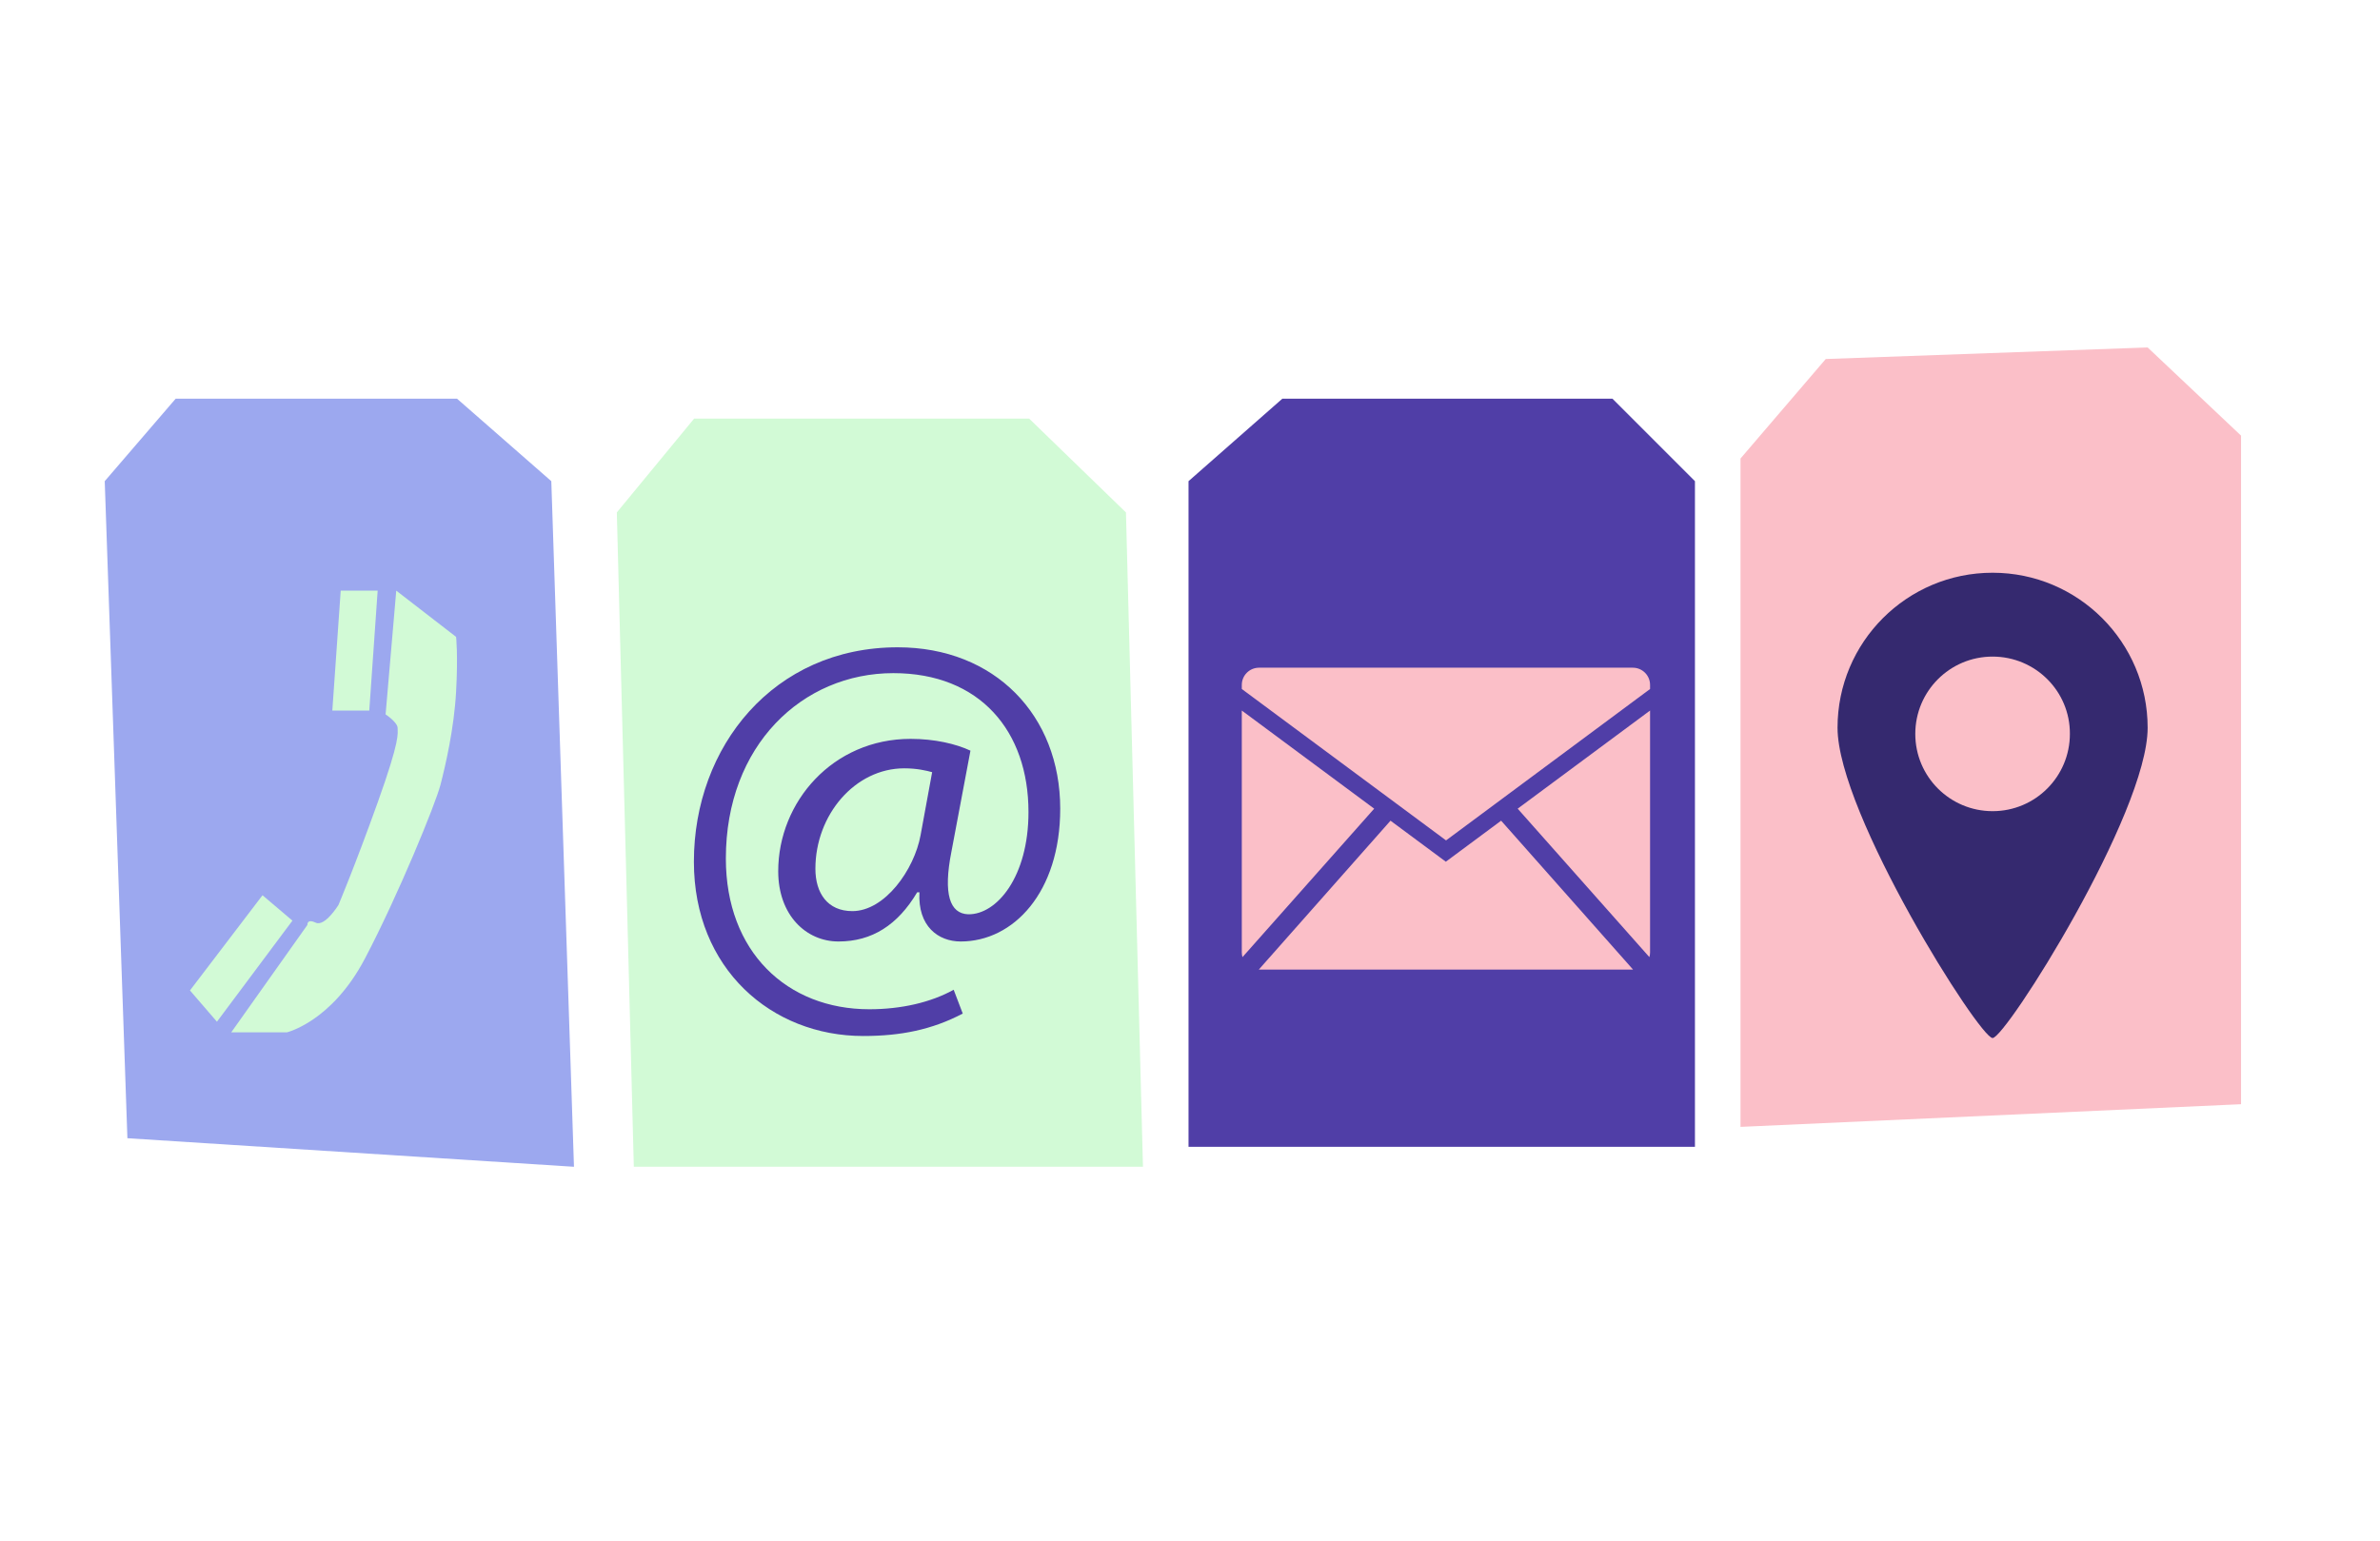
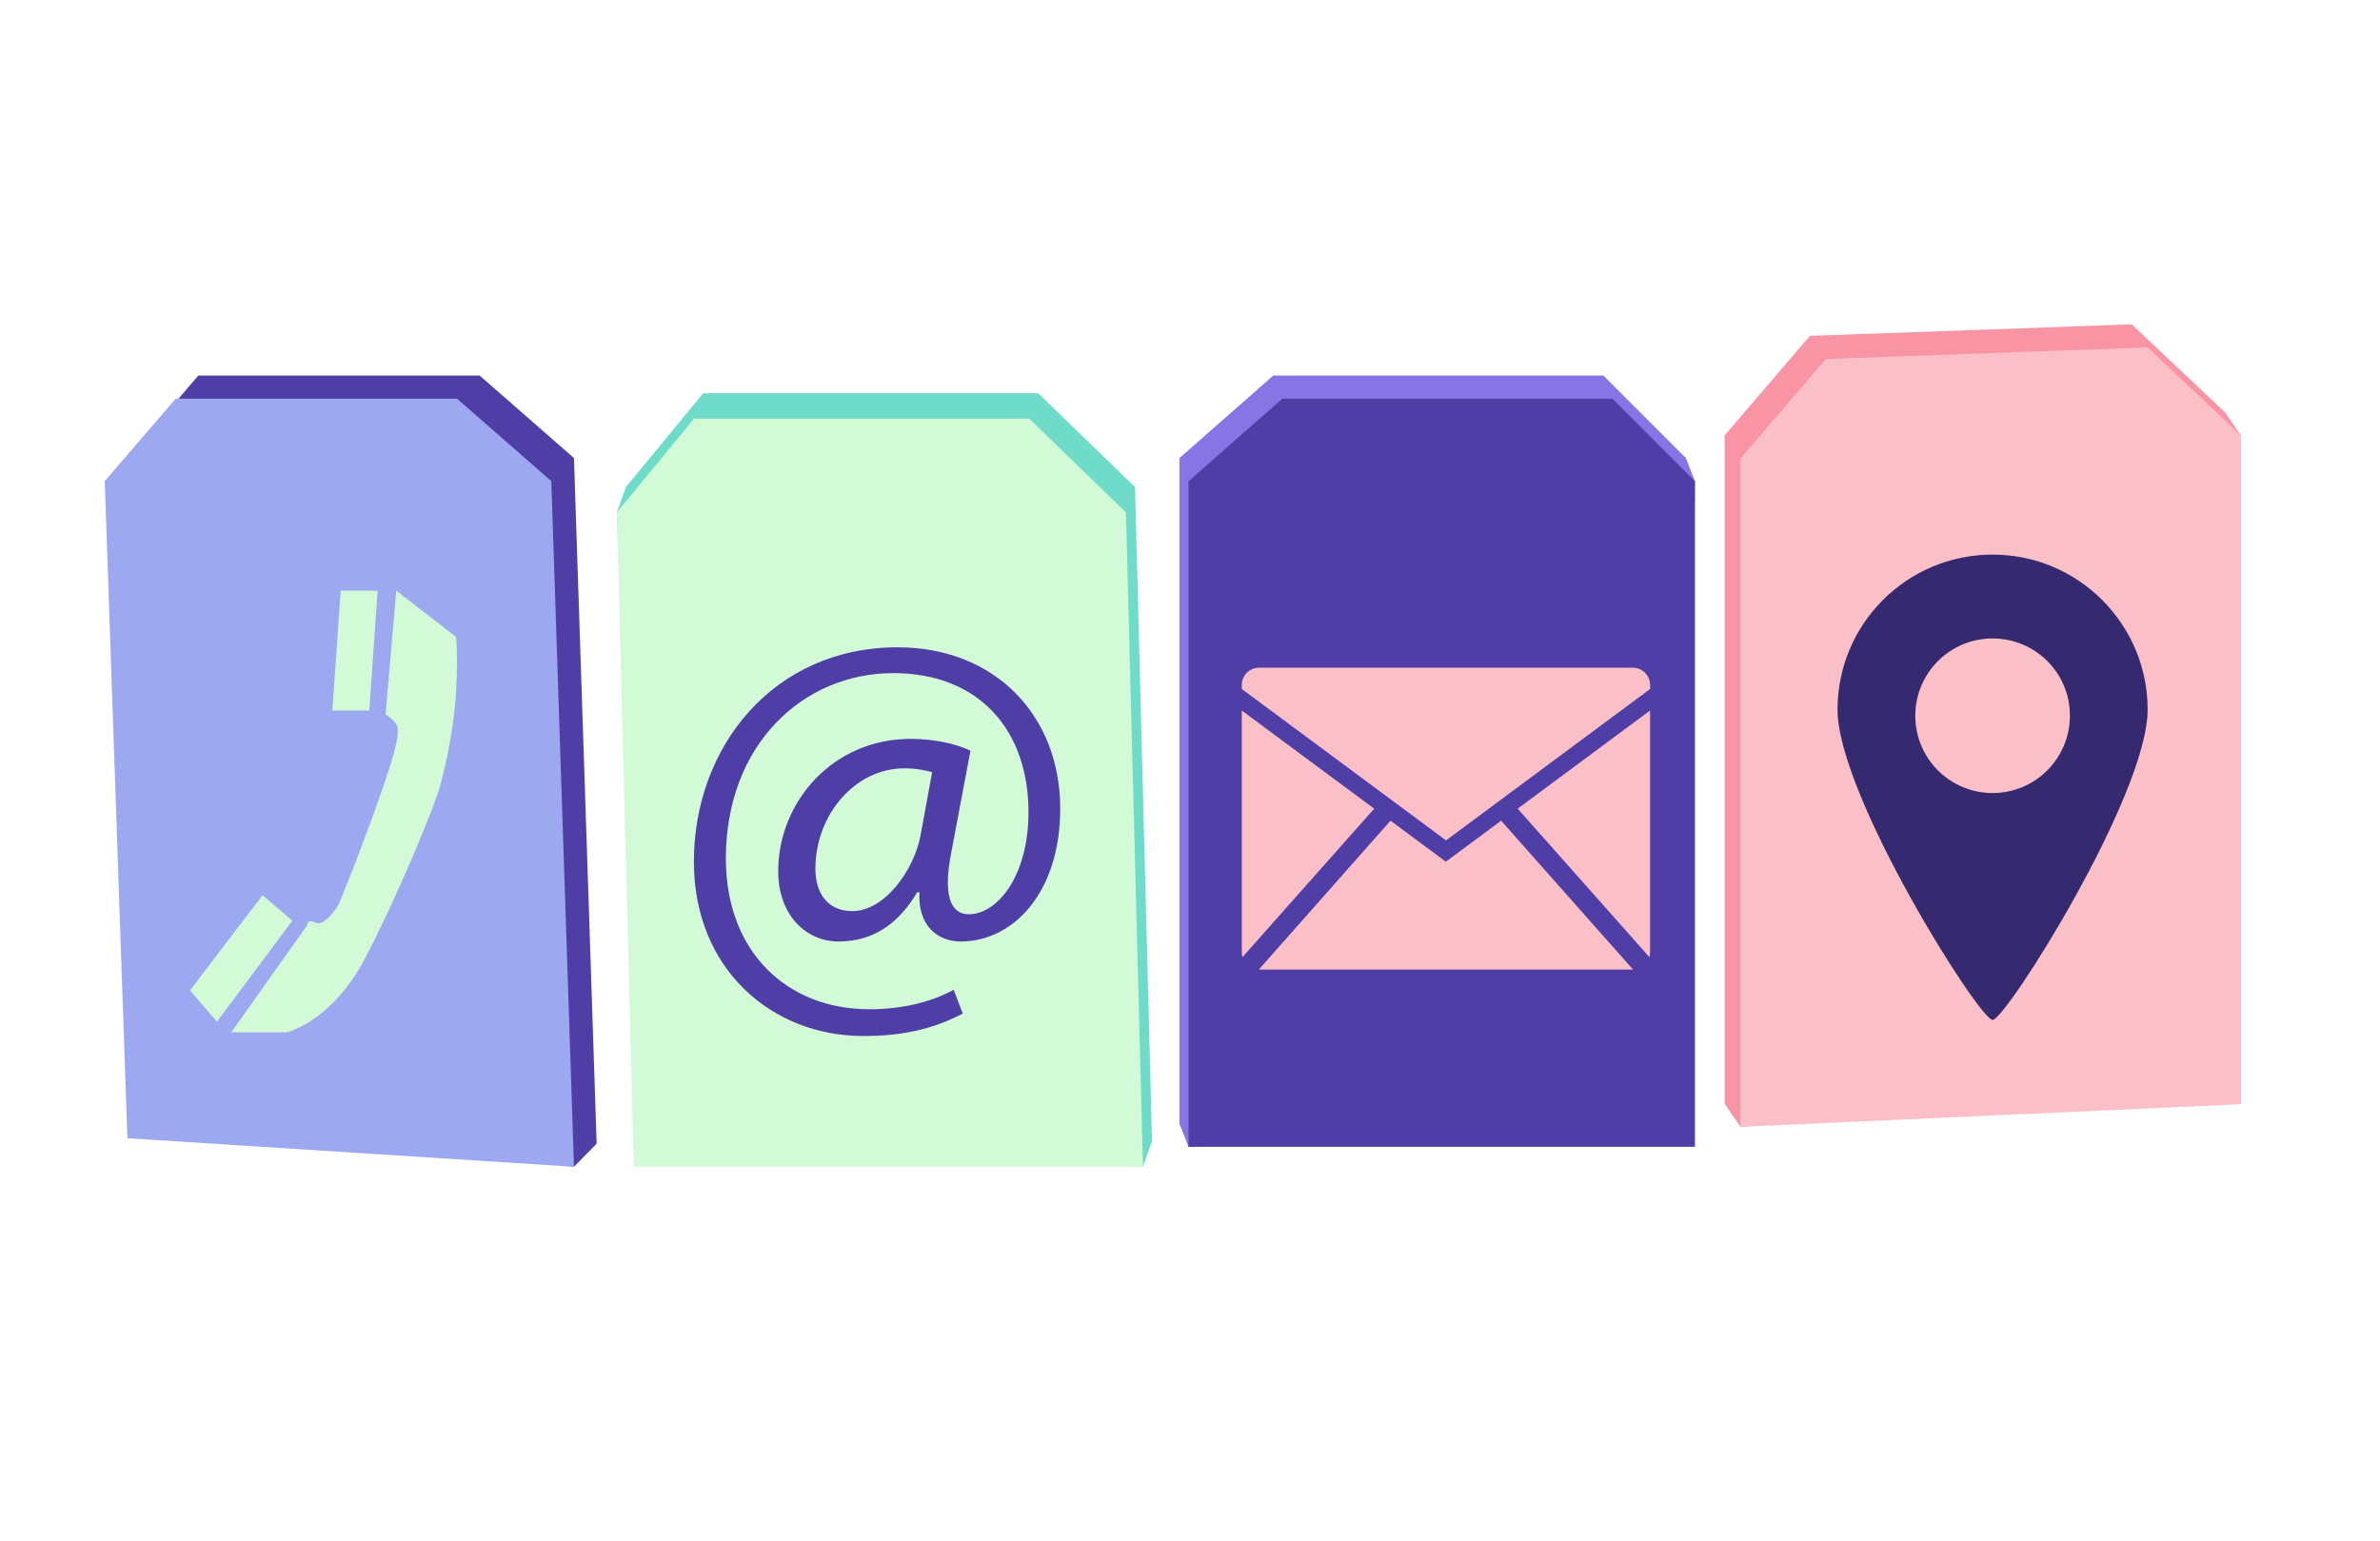
<svg xmlns="http://www.w3.org/2000/svg" version="1.1" id="Layer_1" x="0px" y="0px" viewBox="0 0 1049.9 679.5" style="enable-background:new 0 0 1049.9 679.5;" xml:space="preserve">
  <style type="text/css">
- 	.st0{fill:#9CA8EF;}
- 	.st1{fill:#D2FAD6;}
- 	.st2{fill:#503EA7;}
- 	.st3{fill:#FBBFC8;}
+ 	.st0{fill:#503EA7;}
+ 	.st1{fill:#6FDCCA;}
+ 	.st2{fill:#8875E5;}
+ 	.st3{fill:#F894A4;}
	.st4{fill:#35296F;}
+ 	.st5{fill:#FBBFC8;}
+ 	.st6{fill:#D2FAD6;}
+ 	.st7{fill:#9CA8EF;}
</style>
  <g>
-     <polygon class="st0" points="46.2,212.3 77.5,175.9 201.6,175.9 243.2,212.3 253.2,514.8 56.2,502.2  " />
-     <polygon class="st1" points="272.1,226.1 279.6,514.8 504.2,514.8 496.7,226.1 454,184.7 306.2,184.7  " />
-     <polygon class="st2" points="524.3,212.3 565.7,175.9 711.3,175.9 747.7,212.3 747.7,506 524.3,506  " />
-     <polygon class="st3" points="767.8,202.3 805.4,158.4 947.4,153.3 988.6,192.2 988.6,487.2 767.8,497.2  " />
-     <path class="st2" d="M424.7,447.2c-13.5,7.1-27.3,9.9-43.9,9.9c-40.4,0-74.7-29.6-74.7-76.9c0-50.8,35.2-94.6,89.9-94.6   c42.9,0,71.7,30.1,71.7,71.2c0,37-20.7,58.6-43.9,58.6c-9.9,0-19-6.7-18.2-21.7h-1c-8.6,14.5-20,21.7-34.7,21.7   c-14.3,0-26.6-11.6-26.6-31c0-30.6,24.1-58.4,58.4-58.4c10.6,0,20,2.2,26.4,5.2l-8.4,44.6c-3.7,18.7-0.7,27.3,7.4,27.6   c12.6,0.2,26.6-16.5,26.6-45.1c0-35.7-21.4-61.3-59.6-61.3c-40.1,0-73.9,31.8-73.9,81.8c0,41.1,26.9,66.5,63.3,66.5   c14,0,27.1-3,37.2-8.6L424.7,447.2z M411.2,340.7c-2.5-0.7-6.7-1.7-12.3-1.7c-21.7,0-39.2,20.5-39.2,44.3   c0,10.8,5.4,18.7,16.3,18.7c14.3,0,27.3-18.2,30.1-33.5L411.2,340.7z" />
-     <path class="st4" d="M947.4,321.1c0,37.8-62.6,136.9-68.4,136.9s-68.4-99.1-68.4-136.9s30.6-68.4,68.4-68.4   C916.8,252.7,947.4,283.4,947.4,321.1z M879,289.7c-18.9,0-34.1,15.3-34.1,34.1c0,18.9,15.3,34.1,34.1,34.1   c18.9,0,34.1-15.3,34.1-34.1C913.2,305,897.9,289.7,879,289.7z" />
-     <path class="st3" d="M727.9,304v-1.8c0-4.2-3.4-7.6-7.6-7.6H555.4c-4.2,0-7.6,3.4-7.6,7.6v1.8l90.1,66.8L727.9,304z" />
+     <polygon class="st0" points="56.2,202.1 87.5,165.7 211.6,165.7 253.2,202.1 263.2,504.6 253.2,514.8 66.2,492  " />
+     <polygon class="st1" points="276.1,214.9 272.1,226.1 283.6,503.6 504.2,514.8 508.2,503.6 500.7,214.9 458,173.5 310.2,173.5  " />
+     <polygon class="st2" points="520.3,202.1 561.7,165.7 707.3,165.7 743.7,202.1 747.7,212.3 743.7,495.8 524.3,506 520.3,495.8  " />
+     <polygon class="st3" points="760.8,192.1 798.4,148.2 940.4,143.1 981.6,182 988.6,192.2 981.6,477 767.8,497.2 760.8,487  " />
+     <path class="st0" d="M424.7,437c-13.5,7.1-27.3,9.9-43.9,9.9c-40.4,0-74.7-29.6-74.7-76.9c0-50.8,35.2-94.6,89.9-94.6   c42.9,0,71.7,30.1,71.7,71.2c0,37-20.7,58.6-43.9,58.6c-9.9,0-19-6.7-18.2-21.7h-1c-8.6,14.5-20,21.7-34.7,21.7   c-14.3,0-26.6-11.6-26.6-31c0-30.6,24.1-58.4,58.4-58.4c10.6,0,20,2.2,26.4,5.2l-8.4,44.6c-3.7,18.7-0.7,27.3,7.4,27.6   c12.6,0.2,26.6-16.5,26.6-45.1c0-35.7-21.4-61.3-59.6-61.3c-40.1,0-73.9,31.8-73.9,81.8c0,41.1,26.9,66.5,63.3,66.5   c14,0,27.1-3,37.2-8.6L424.7,437z M411.2,330.5c-2.5-0.7-6.7-1.7-12.3-1.7c-21.7,0-39.2,20.5-39.2,44.3c0,10.8,5.4,18.7,16.3,18.7   c14.3,0,27.3-18.2,30.1-33.5L411.2,330.5z" />
+     <path class="st4" d="M947.4,310.9c0,37.8-62.6,136.9-68.4,136.9s-68.4-99.1-68.4-136.9s30.6-68.4,68.4-68.4   C916.8,242.5,947.4,273.2,947.4,310.9z M879,279.5c-18.9,0-34.1,15.3-34.1,34.1c0,18.9,15.3,34.1,34.1,34.1   c18.9,0,34.1-15.3,34.1-34.1C913.2,294.8,897.9,279.5,879,279.5z" />
+     <path class="st5" d="M727.9,293.8V292c0-4.2-3.4-7.6-7.6-7.6H555.4c-4.2,0-7.6,3.4-7.6,7.6v1.8l90.1,66.8L727.9,293.8z" />
    <g>
-       <path class="st3" d="M727.6,422.3c0.2-0.7,0.3-1.3,0.3-2.1V313.5l-58.4,43.3L727.6,422.3z" />
-       <path class="st3" d="M555.3,427.8c0,0,0.1,0,0.1,0h164.9c0.1,0,0.1,0,0.1,0l-58.2-65.7l-24.4,18.1l-24.4-18.1L555.3,427.8z" />
-       <path class="st3" d="M606.2,356.8l-58.4-43.3v106.7c0,0.7,0.1,1.4,0.3,2.1L606.2,356.8z" />
+       <path class="st5" d="M727.6,412.1c0.2-0.7,0.3-1.3,0.3-2.1V303.3l-58.4,43.3L727.6,412.1z" />
+       <path class="st5" d="M555.3,417.6L555.3,417.6h165c0.1,0,0.1,0,0.1,0l-58.2-65.7L637.8,370l-24.4-18.1L555.3,417.6z" />
+       <path class="st5" d="M606.2,346.6l-58.4-43.3V410c0,0.7,0.1,1.4,0.3,2.1L606.2,346.6z" />
    </g>
-     <polygon class="st1" points="150.3,260.6 146.6,313.5 162.9,313.5 166.6,260.6  " />
-     <polygon class="st1" points="83.8,437 115.8,395 129,406.2 95.7,450.8  " />
-     <path class="st1" d="M135.6,408.1L102,455.5h24.5c0,0,19.8-4.6,34.5-32.6c14.7-28,31.1-68.1,33.3-76.6c2.2-8.5,6-24.8,6.9-41.1   c0.9-16.3,0-24.2,0-24.2l-26.4-20.4l-4.7,54.6c0,0,5.3,3.5,5.3,6c0,2.5,1.3,4.7-8.8,32.9s-17.3,45.2-17.3,45.2s-6,9.7-10,7.8   S135.6,408.1,135.6,408.1z" />
+     <polygon class="st6" points="150.3,250.4 146.6,303.3 162.9,303.3 166.6,250.4  " />
+     <polygon class="st6" points="83.8,426.8 115.8,384.8 129,396 95.7,440.6  " />
+     <path class="st6" d="M135.6,397.9L102,445.3h24.5c0,0,19.8-4.6,34.5-32.6s31.1-68.1,33.3-76.6s6-24.8,6.9-41.1   c0.9-16.3,0-24.2,0-24.2l-26.4-20.4l-4.7,54.6c0,0,5.3,3.5,5.3,6s1.3,4.7-8.8,32.9s-17.3,45.2-17.3,45.2s-6,9.7-10,7.8   S135.6,397.9,135.6,397.9z" />
+     <polygon class="st7" points="46.2,212.3 77.5,175.9 201.6,175.9 243.2,212.3 253.2,514.8 56.2,502.2  " />
+     <polygon class="st6" points="272.1,226.1 279.6,514.8 504.2,514.8 496.7,226.1 454,184.7 306.2,184.7  " />
+     <polygon class="st0" points="524.3,212.3 565.7,175.9 711.3,175.9 747.7,212.3 747.7,506 524.3,506  " />
+     <polygon class="st5" points="767.8,202.3 805.4,158.4 947.4,153.3 988.6,192.2 988.6,487.2 767.8,497.2  " />
+     <path class="st0" d="M424.7,447.2c-13.5,7.1-27.3,9.9-43.9,9.9c-40.4,0-74.7-29.6-74.7-76.9c0-50.8,35.2-94.6,89.9-94.6   c42.9,0,71.7,30.1,71.7,71.2c0,37-20.7,58.6-43.9,58.6c-9.9,0-19-6.7-18.2-21.7h-1c-8.6,14.5-20,21.7-34.7,21.7   c-14.3,0-26.6-11.6-26.6-31c0-30.6,24.1-58.4,58.4-58.4c10.6,0,20,2.2,26.4,5.2l-8.4,44.6c-3.7,18.7-0.7,27.3,7.4,27.6   c12.6,0.2,26.6-16.5,26.6-45.1c0-35.7-21.4-61.3-59.6-61.3c-40.1,0-73.9,31.8-73.9,81.8c0,41.1,26.9,66.5,63.3,66.5   c14,0,27.1-3,37.2-8.6L424.7,447.2z M411.2,340.7c-2.5-0.7-6.7-1.7-12.3-1.7c-21.7,0-39.2,20.5-39.2,44.3   c0,10.8,5.4,18.7,16.3,18.7c14.3,0,27.3-18.2,30.1-33.5L411.2,340.7z" />
+     <path class="st4" d="M947.4,313.1c0,37.8-62.6,136.9-68.4,136.9s-68.4-99.1-68.4-136.9s30.6-68.4,68.4-68.4   C916.8,244.7,947.4,275.4,947.4,313.1z M879,281.7c-18.9,0-34.1,15.3-34.1,34.1c0,18.9,15.3,34.1,34.1,34.1   c18.9,0,34.1-15.3,34.1-34.1C913.2,297,897.9,281.7,879,281.7z" />
+     <path class="st5" d="M727.9,304v-1.8c0-4.2-3.4-7.6-7.6-7.6H555.4c-4.2,0-7.6,3.4-7.6,7.6v1.8l90.1,66.8L727.9,304z" />
+     <g>
+       <path class="st5" d="M727.6,422.3c0.2-0.7,0.3-1.3,0.3-2.1V313.5l-58.4,43.3L727.6,422.3z" />
+       <path class="st5" d="M555.3,427.8L555.3,427.8h165c0.1,0,0.1,0,0.1,0l-58.2-65.7l-24.4,18.1l-24.4-18.1L555.3,427.8z" />
+       <path class="st5" d="M606.2,356.8l-58.4-43.3v106.7c0,0.7,0.1,1.4,0.3,2.1L606.2,356.8z" />
+     </g>
+     <polygon class="st6" points="150.3,260.6 146.6,313.5 162.9,313.5 166.6,260.6  " />
+     <polygon class="st6" points="83.8,437 115.8,395 129,406.2 95.7,450.8  " />
+     <path class="st6" d="M135.6,408.1L102,455.5h24.5c0,0,19.8-4.6,34.5-32.6s31.1-68.1,33.3-76.6s6-24.8,6.9-41.1   c0.9-16.3,0-24.2,0-24.2l-26.4-20.4l-4.7,54.6c0,0,5.3,3.5,5.3,6s1.3,4.7-8.8,32.9s-17.3,45.2-17.3,45.2s-6,9.7-10,7.8   S135.6,408.1,135.6,408.1z" />
  </g>
</svg>
